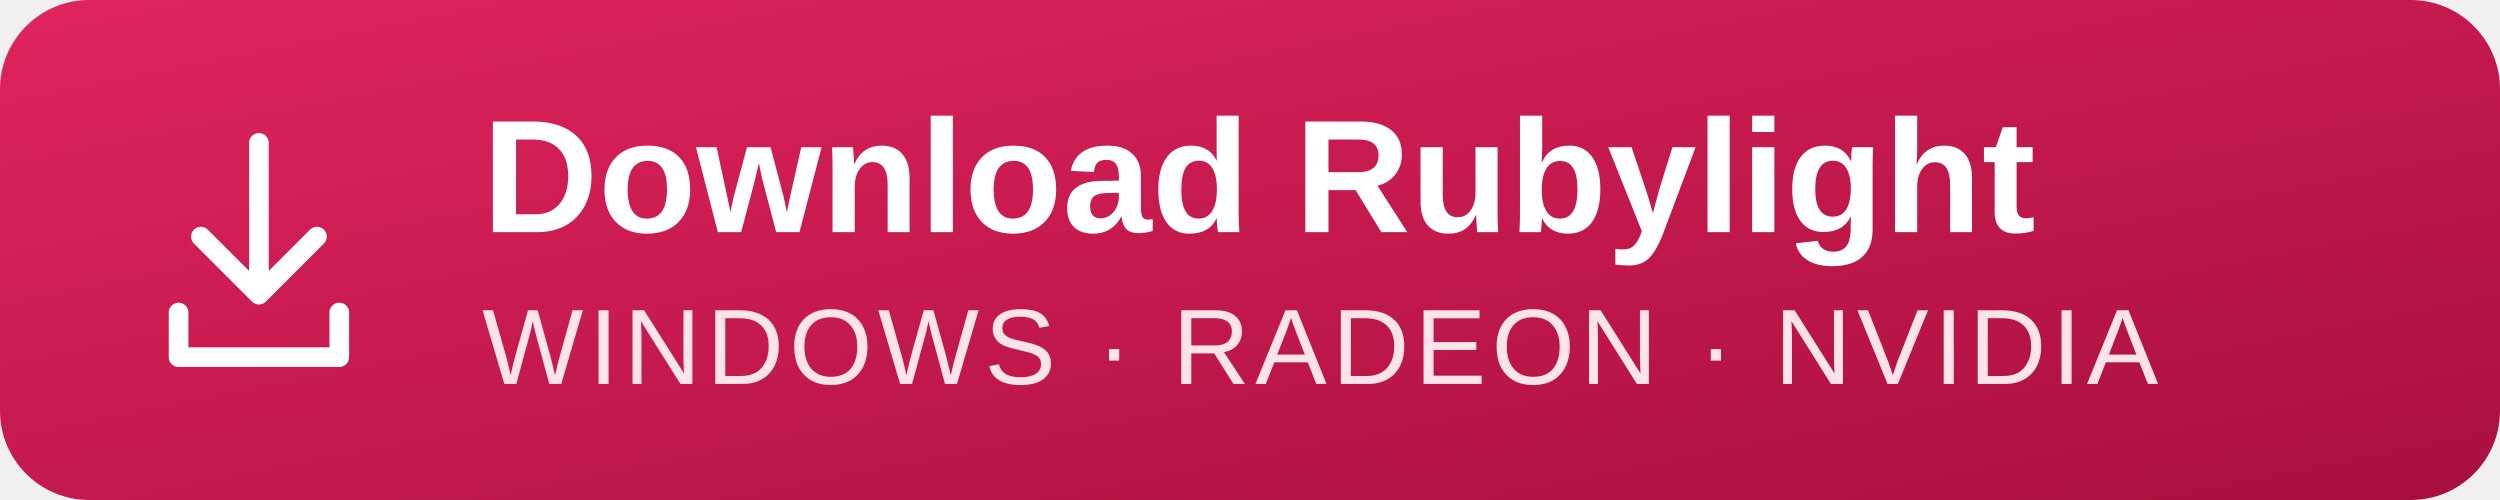
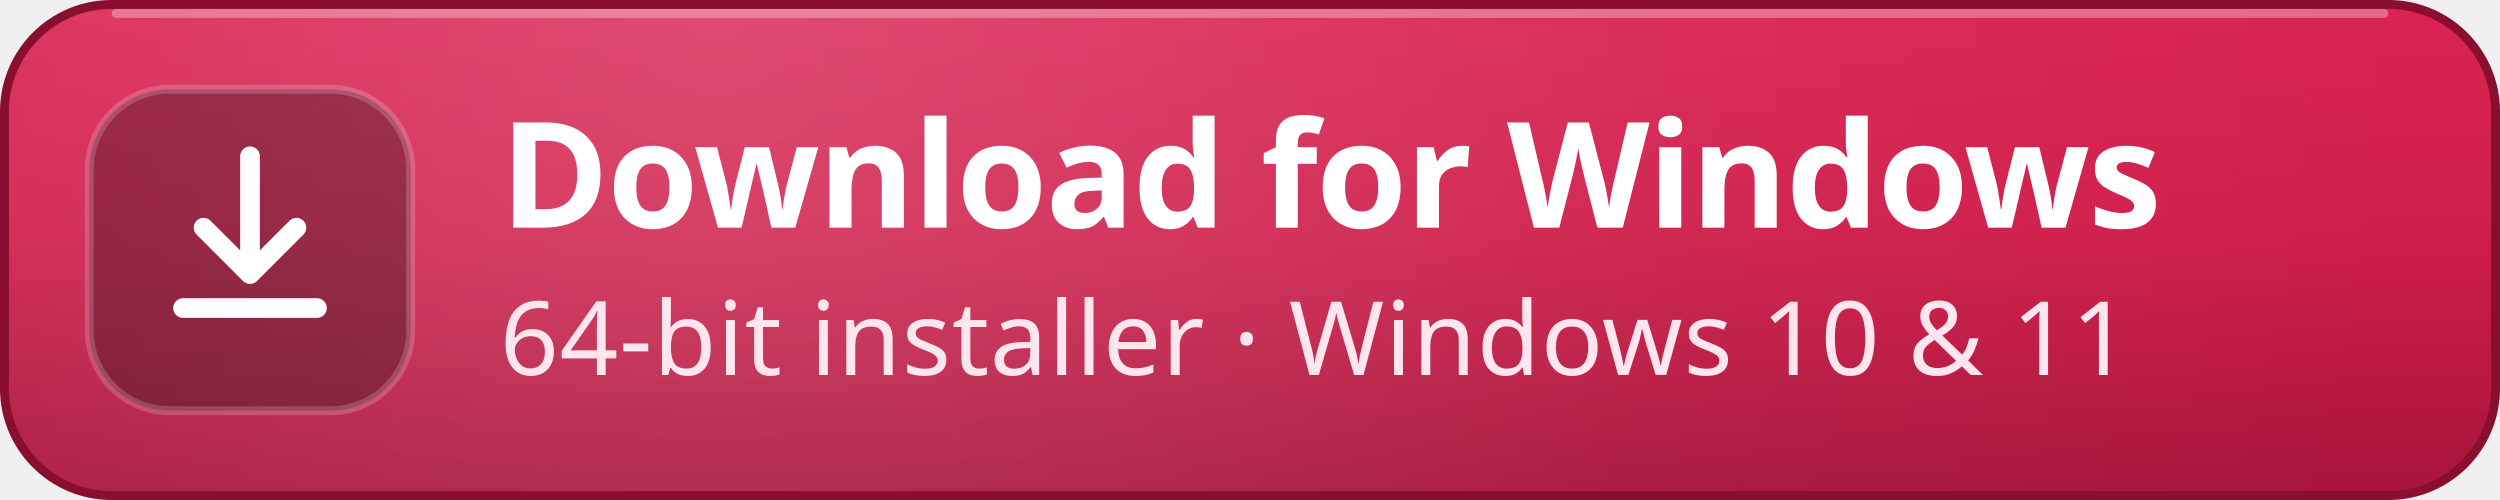
- <svg xmlns="http://www.w3.org/2000/svg" width="280" height="56" viewBox="0 0 280 56" role="img" aria-label="Download Rubylight for Windows">
+ <svg xmlns="http://www.w3.org/2000/svg" width="280" height="56" viewBox="0 0 280 56" role="img" aria-label="Download for Windows — 64-bit installer · Windows 10 &amp; 11">
  <defs>
-     <linearGradient id="fill" x1="0" y1="0" x2="1" y2="1">
-       <stop offset="0" stop-color="#e0245e" />
-       <stop offset="1" stop-color="#a80f3c" />
+     <linearGradient id="rubyBtn" x1="0" y1="0" x2="0" y2="56" gradientUnits="userSpaceOnUse">
+       <stop offset="0" stop-color="#DA2452" />
+       <stop offset="0.48" stop-color="#CE1E49" />
+       <stop offset="1" stop-color="#A61439" />
    </linearGradient>
+     <radialGradient id="topSheen" cx="80" cy="0" r="190" gradientUnits="userSpaceOnUse">
+       <stop offset="0" stop-color="#FFFFFF" stop-opacity="0.18" />
+       <stop offset="0.6" stop-color="#FFFFFF" stop-opacity="0.04" />
+       <stop offset="1" stop-color="#FFFFFF" stop-opacity="0" />
+     </radialGradient>
  </defs>
-   <rect width="280" height="56" rx="10" fill="url(#fill)" />
-   <g fill="none" stroke="#ffffff" stroke-width="2.2" stroke-linecap="round" stroke-linejoin="round">
-     <path d="M29 16v17m-6.5-6.5 6.5 6.5 6.5-6.5M20 35v5h18v-5" />
+   <rect x="0.5" y="0.5" width="279" height="55" rx="12" fill="url(#rubyBtn)" stroke="#8A0E2E" />
+   <rect x="1" y="1" width="278" height="54" rx="11.5" fill="url(#topSheen)" />
+   <path d="M13 1.5H267" stroke="#FFFFFF" stroke-opacity="0.32" stroke-width="1" stroke-linecap="round" />
+   <rect x="10" y="10" width="36" height="36" rx="9" fill="#090A0D" fill-opacity="0.3" stroke="#FFFFFF" stroke-opacity="0.18" />
+   <g fill="none" stroke="#FFFFFF" stroke-width="2.2" stroke-linecap="round" stroke-linejoin="round">
+     <path d="M28 17.5v13m-5.2-5 5.2 5.2 5.2-5.2M20.5 34.5h15" />
  </g>
-   <text x="54" y="26" fill="#ffffff" font-family="Segoe UI,Arial,sans-serif" font-size="18" font-weight="700">Download Rubylight</text>
-   <text x="54" y="43" fill="#ffe3ea" font-family="Segoe UI,Arial,sans-serif" font-size="12" letter-spacing="0.6">WINDOWS · RADEON · NVIDIA</text>
+   <text x="56" y="25.5" fill="#FFFFFF" font-family="Segoe UI Variable Text, Figtree, Segoe UI, system-ui, sans-serif" font-size="16.5" font-weight="700" letter-spacing="-0.2">Download for Windows</text>
+   <text x="56" y="42" fill="#FFE6EE" font-family="Segoe UI Variable Text, Figtree, Segoe UI, system-ui, sans-serif" font-size="11.5" font-weight="500" letter-spacing="0.1">64-bit installer · Windows 10 &amp; 11</text>
</svg>
